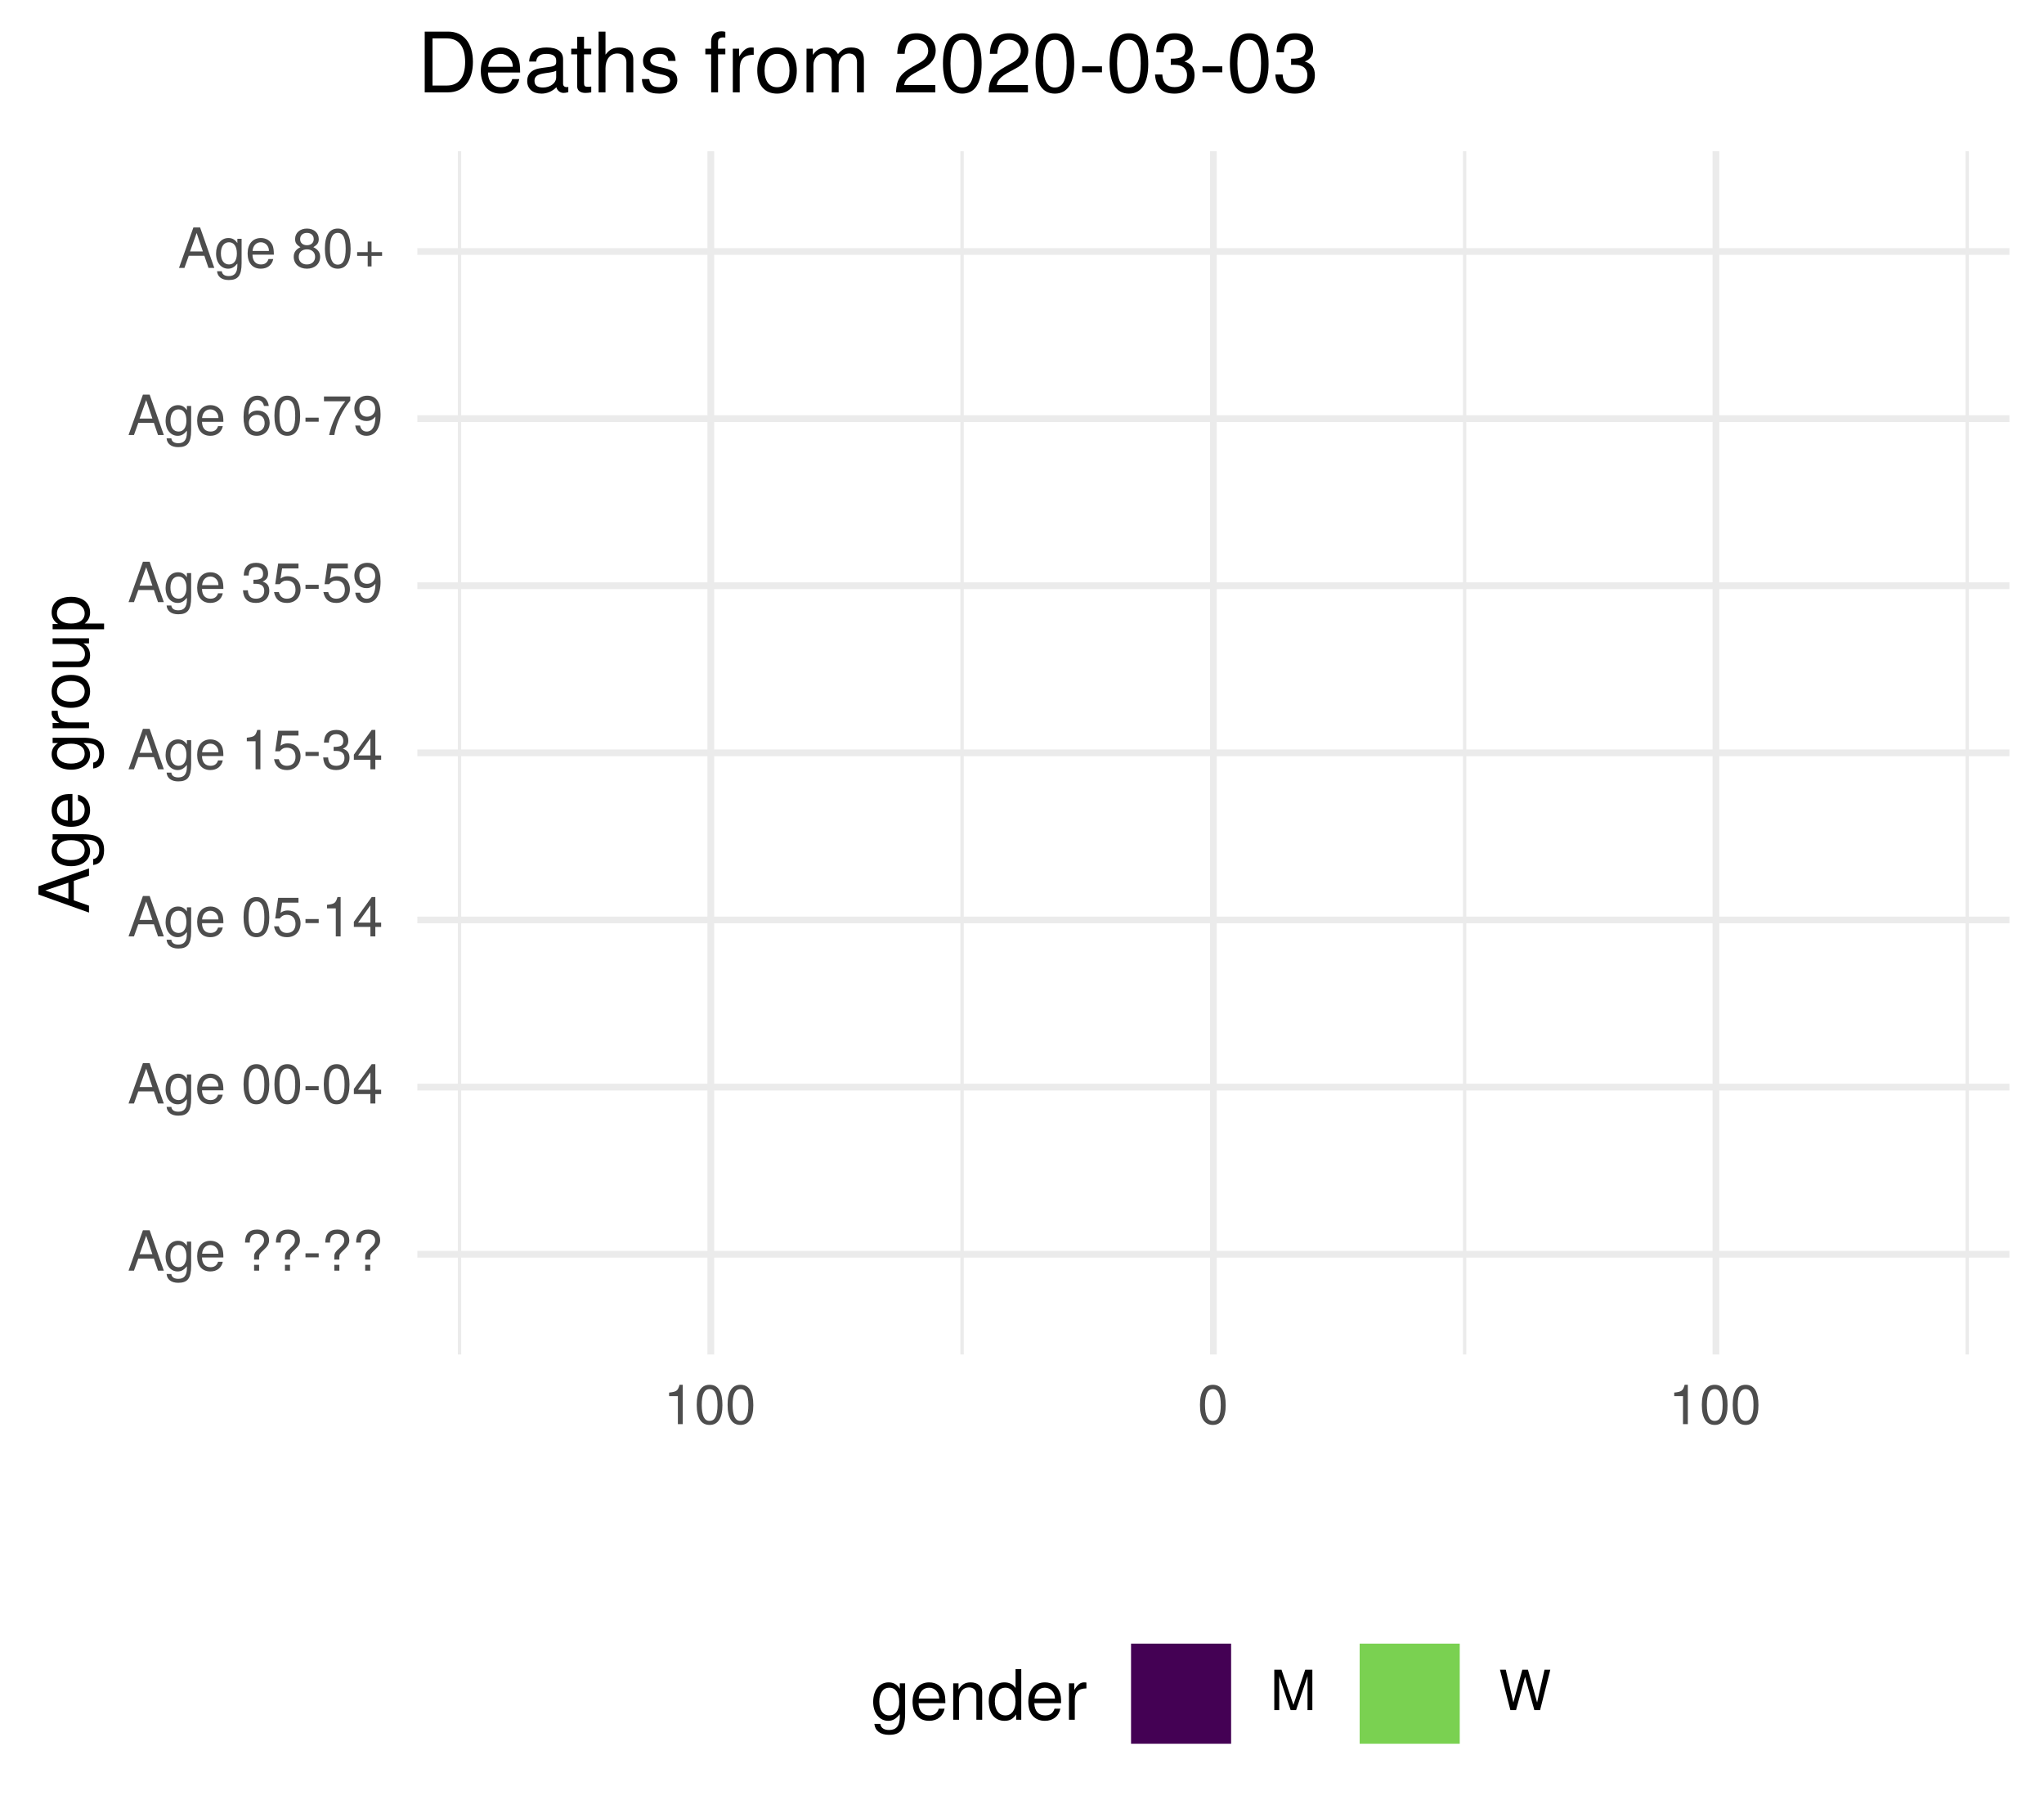
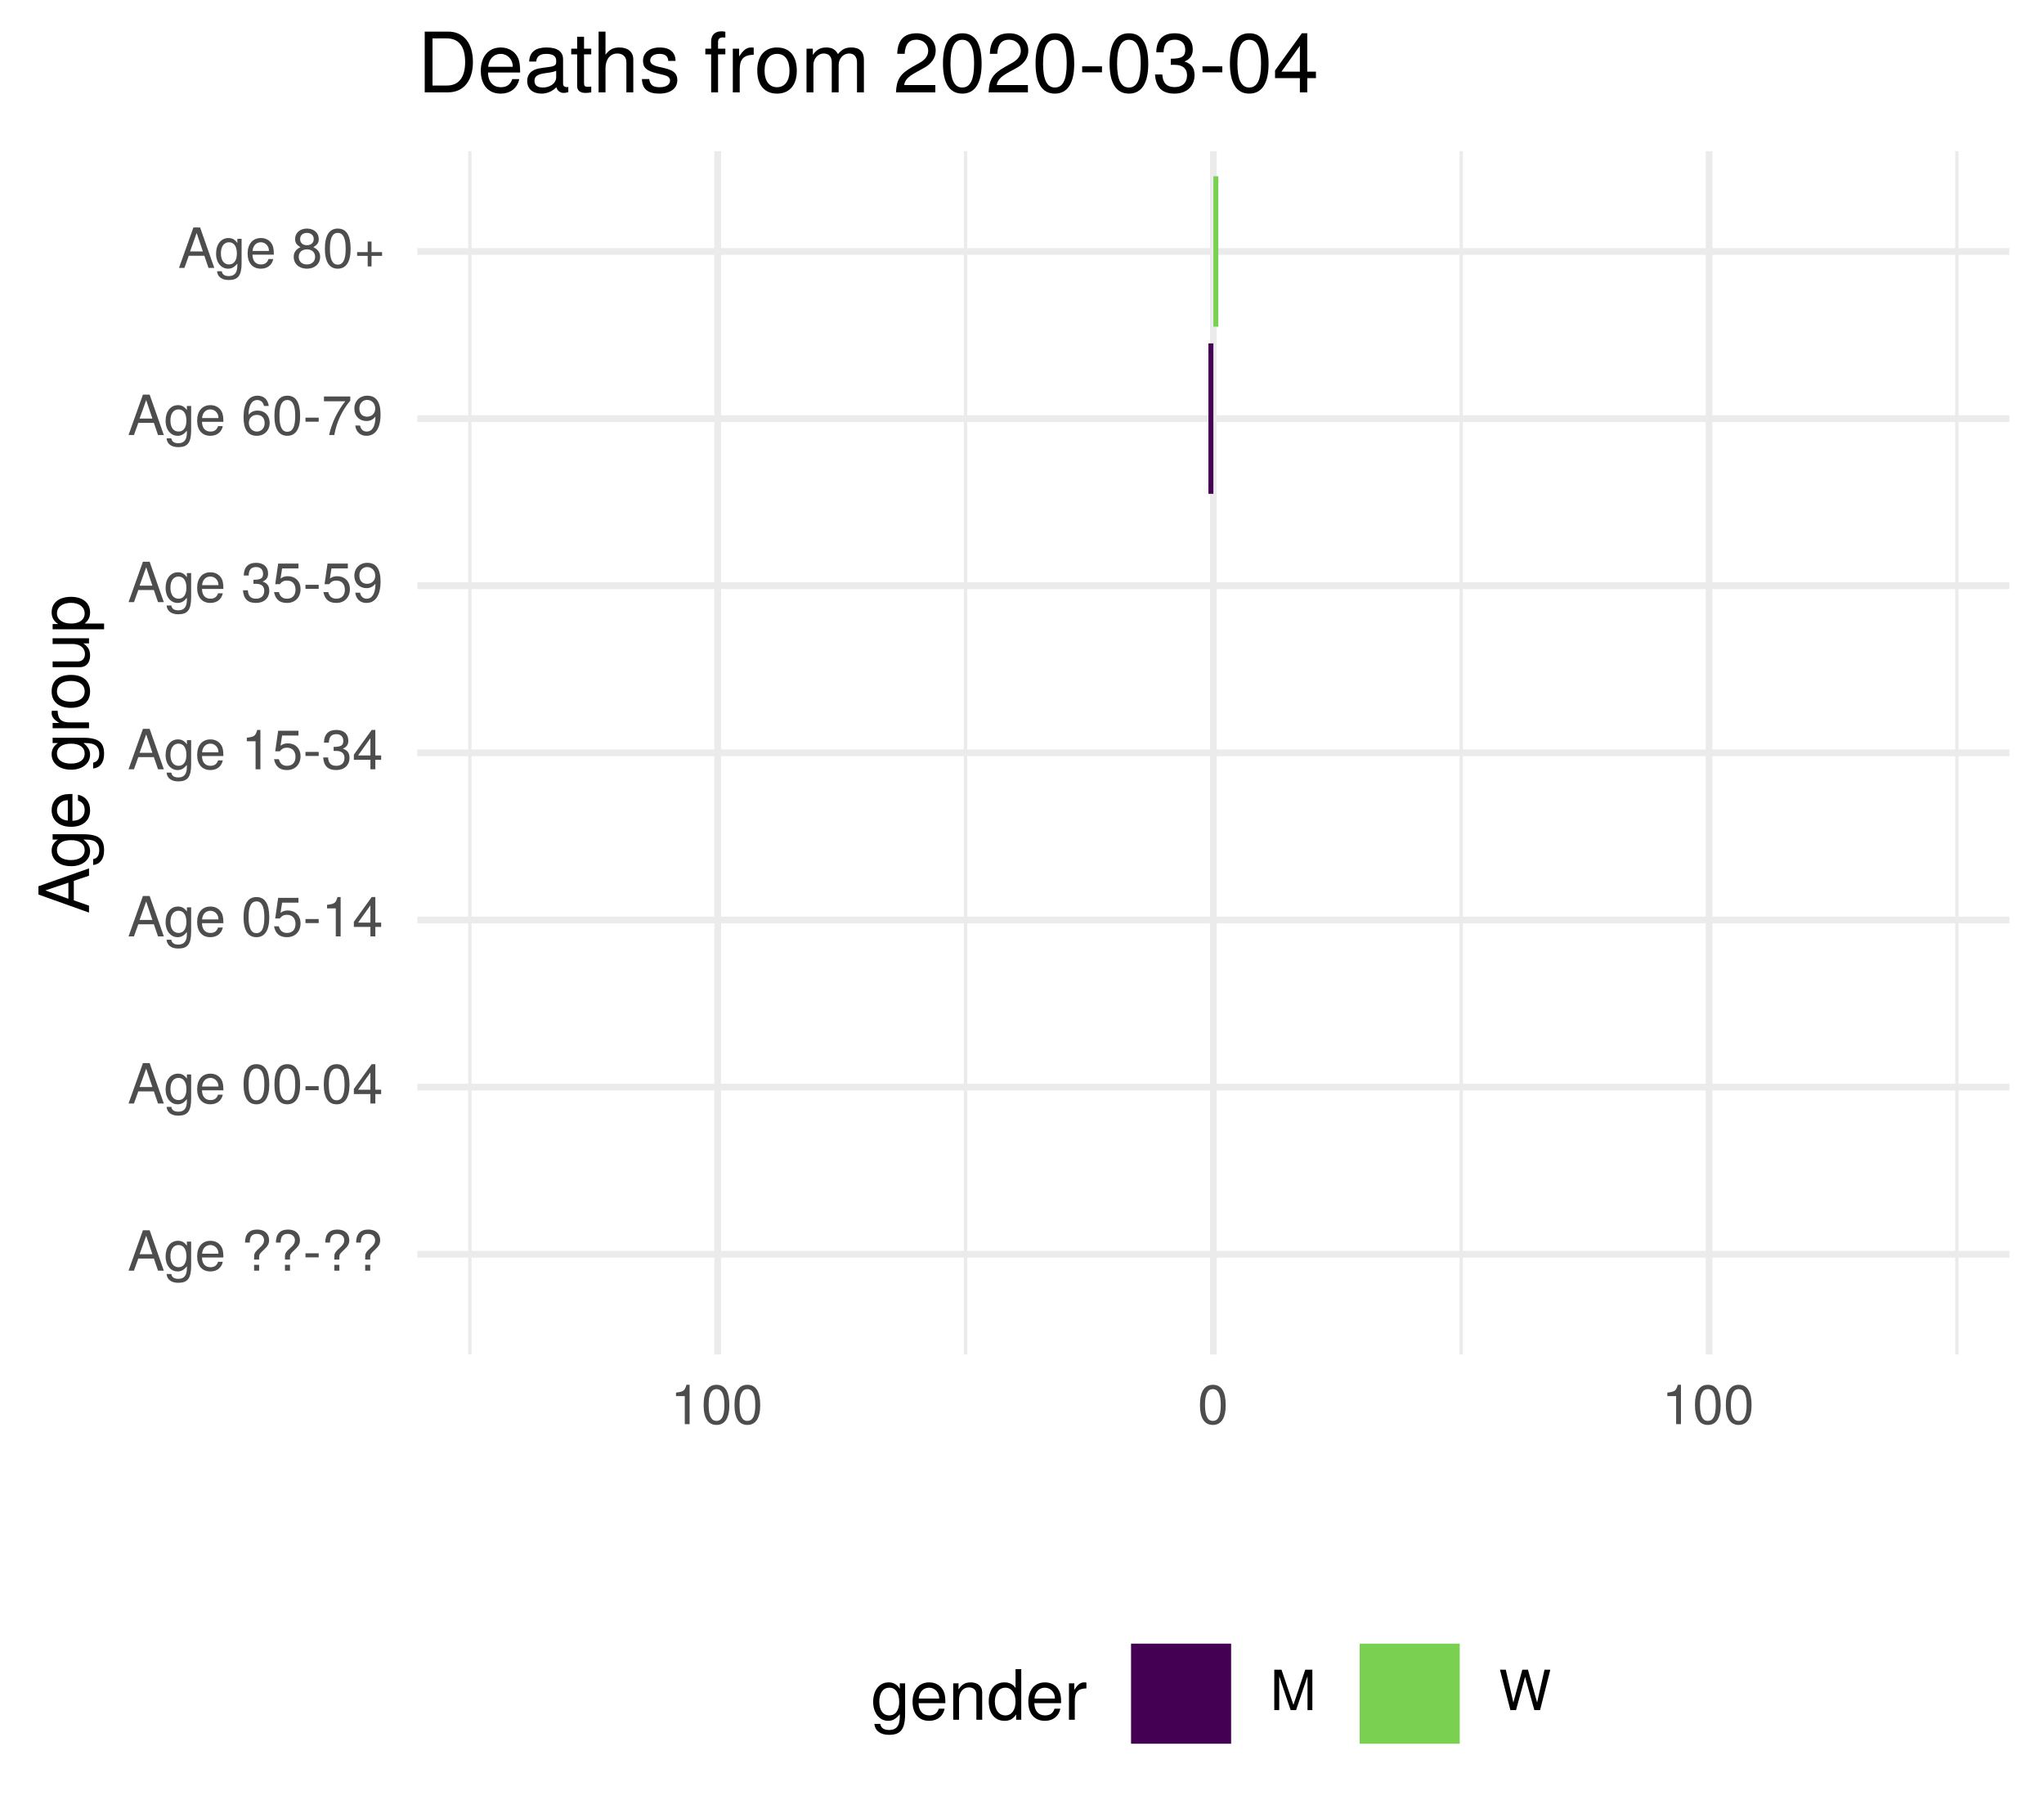
<svg xmlns="http://www.w3.org/2000/svg" xmlns:xlink="http://www.w3.org/1999/xlink" width="324pt" height="288pt" viewBox="0 0 324 288" version="1.1">
  <defs>
    <g>
      <symbol overflow="visible" id="glyph0-0">
        <path style="stroke:none;" d="" />
      </symbol>
      <symbol overflow="visible" id="glyph0-1">
        <path style="stroke:none;" d="M 5.75 0 L 3.5 -6.406 L 2.438 -6.406 L 0.156 0 L 1.016 0 L 1.703 -1.922 L 4.172 -1.922 L 4.828 0 Z M 3.938 -2.609 L 1.906 -2.609 L 2.953 -5.531 Z M 3.938 -2.609 " />
      </symbol>
      <symbol overflow="visible" id="glyph0-2">
        <path style="stroke:none;" d="M 4.297 -0.75 L 4.297 -4.609 L 3.625 -4.609 L 3.625 -3.938 C 3.25 -4.484 2.812 -4.734 2.219 -4.734 C 1.047 -4.734 0.25 -3.75 0.25 -2.266 C 0.25 -0.812 1.078 0.125 2.156 0.125 C 2.734 0.125 3.141 -0.109 3.625 -0.688 L 3.625 -0.391 C 3.625 0.828 3.125 1.297 2.266 1.297 C 1.688 1.297 1.234 1.094 1.156 0.531 L 0.406 0.531 C 0.484 1.406 1.156 1.922 2.25 1.922 C 3.688 1.922 4.297 1.281 4.297 -0.75 Z M 3.547 -2.281 C 3.547 -1.172 3.078 -0.547 2.312 -0.547 C 1.5 -0.547 1.016 -1.188 1.016 -2.312 C 1.016 -3.406 1.516 -4.062 2.297 -4.062 C 3.094 -4.062 3.547 -3.391 3.547 -2.281 Z M 3.547 -2.281 " />
      </symbol>
      <symbol overflow="visible" id="glyph0-3">
        <path style="stroke:none;" d="M 4.516 -2.094 C 4.516 -2.766 4.453 -3.188 4.328 -3.531 C 4.031 -4.281 3.328 -4.734 2.469 -4.734 C 1.172 -4.734 0.359 -3.797 0.359 -2.281 C 0.359 -0.766 1.156 0.125 2.453 0.125 C 3.5 0.125 4.234 -0.469 4.422 -1.406 L 3.672 -1.406 C 3.469 -0.797 3.062 -0.547 2.469 -0.547 C 1.703 -0.547 1.141 -1.031 1.125 -2.094 Z M 3.734 -2.75 C 3.734 -2.75 3.734 -2.703 3.719 -2.688 L 1.141 -2.688 C 1.203 -3.516 1.719 -4.062 2.453 -4.062 C 3.172 -4.062 3.734 -3.469 3.734 -2.75 Z M 3.734 -2.75 " />
      </symbol>
      <symbol overflow="visible" id="glyph0-4">
        <path style="stroke:none;" d="" />
      </symbol>
      <symbol overflow="visible" id="glyph0-5">
        <path style="stroke:none;" d="M 4.422 -4.828 C 4.422 -5.859 3.688 -6.516 2.547 -6.516 C 1.281 -6.516 0.609 -5.812 0.609 -4.453 L 1.359 -4.453 C 1.359 -5.422 1.719 -5.828 2.5 -5.828 C 3.172 -5.828 3.625 -5.422 3.625 -4.828 C 3.625 -4.422 3.438 -4.078 2.969 -3.672 C 2.453 -3.203 2.453 -3.203 2.297 -3 C 2.109 -2.75 2.047 -2.547 2.047 -2.234 L 2.047 -1.75 L 2.844 -1.75 L 2.844 -2.156 C 2.844 -2.547 2.938 -2.703 3.531 -3.25 C 4.203 -3.859 4.422 -4.25 4.422 -4.828 Z M 2.844 0 L 2.844 -0.922 L 2.047 -0.922 L 2.047 0 Z M 2.844 0 " />
      </symbol>
      <symbol overflow="visible" id="glyph0-6">
        <path style="stroke:none;" d="M 2.5 -2.109 L 2.5 -2.75 L 0.406 -2.75 L 0.406 -2.109 Z M 2.5 -2.109 " />
      </symbol>
      <symbol overflow="visible" id="glyph0-7">
        <path style="stroke:none;" d="M 4.453 -3 C 4.453 -5.156 3.781 -6.234 2.422 -6.234 C 1.078 -6.234 0.375 -5.141 0.375 -3.047 C 0.375 -0.953 1.078 0.125 2.422 0.125 C 3.734 0.125 4.453 -0.953 4.453 -3 Z M 3.672 -3.062 C 3.672 -1.297 3.266 -0.516 2.406 -0.516 C 1.578 -0.516 1.172 -1.344 1.172 -3.047 C 1.172 -4.75 1.578 -5.547 2.422 -5.547 C 3.25 -5.547 3.672 -4.734 3.672 -3.062 Z M 3.672 -3.062 " />
      </symbol>
      <symbol overflow="visible" id="glyph0-8">
        <path style="stroke:none;" d="M 4.578 -1.5 L 4.578 -2.188 L 3.656 -2.188 L 3.656 -6.234 L 3.078 -6.234 L 0.25 -2.312 L 0.25 -1.5 L 2.875 -1.5 L 2.875 0 L 3.656 0 L 3.656 -1.5 Z M 2.875 -2.188 L 0.922 -2.188 L 2.875 -4.922 Z M 2.875 -2.188 " />
      </symbol>
      <symbol overflow="visible" id="glyph0-9">
        <path style="stroke:none;" d="M 4.516 -2.062 C 4.516 -3.297 3.688 -4.109 2.5 -4.109 C 2.062 -4.109 1.703 -4 1.344 -3.734 L 1.594 -5.344 L 4.188 -5.344 L 4.188 -6.109 L 0.969 -6.109 L 0.5 -2.844 L 1.219 -2.844 C 1.578 -3.266 1.875 -3.422 2.359 -3.422 C 3.188 -3.422 3.719 -2.891 3.719 -1.969 C 3.719 -1.062 3.203 -0.547 2.359 -0.547 C 1.688 -0.547 1.266 -0.891 1.078 -1.594 L 0.312 -1.594 C 0.562 -0.359 1.266 0.125 2.375 0.125 C 3.641 0.125 4.516 -0.75 4.516 -2.062 Z M 4.516 -2.062 " />
      </symbol>
      <symbol overflow="visible" id="glyph0-10">
        <path style="stroke:none;" d="M 3.047 0 L 3.047 -6.234 L 2.547 -6.234 C 2.266 -5.281 2.094 -5.141 0.891 -5 L 0.891 -4.438 L 2.281 -4.438 L 2.281 0 Z M 3.047 0 " />
      </symbol>
      <symbol overflow="visible" id="glyph0-11">
        <path style="stroke:none;" d="M 4.453 -1.812 C 4.453 -2.562 4.141 -3.016 3.391 -3.266 C 3.969 -3.5 4.266 -3.891 4.266 -4.516 C 4.266 -5.594 3.547 -6.234 2.359 -6.234 C 1.109 -6.234 0.438 -5.547 0.406 -4.219 L 1.188 -4.219 C 1.203 -5.141 1.578 -5.562 2.375 -5.562 C 3.062 -5.562 3.469 -5.156 3.469 -4.5 C 3.469 -3.828 3.188 -3.547 1.938 -3.547 L 1.938 -2.906 L 2.359 -2.906 C 3.219 -2.906 3.656 -2.5 3.656 -1.797 C 3.656 -1.016 3.172 -0.547 2.359 -0.547 C 1.516 -0.547 1.109 -0.969 1.062 -1.875 L 0.281 -1.875 C 0.375 -0.5 1.062 0.125 2.344 0.125 C 3.625 0.125 4.453 -0.641 4.453 -1.812 Z M 4.453 -1.812 " />
      </symbol>
      <symbol overflow="visible" id="glyph0-12">
        <path style="stroke:none;" d="M 4.484 -3.266 C 4.484 -5.219 3.797 -6.234 2.375 -6.234 C 1.188 -6.234 0.328 -5.391 0.328 -4.172 C 0.328 -3.016 1.125 -2.219 2.25 -2.219 C 2.844 -2.219 3.266 -2.438 3.672 -2.922 C 3.672 -1.406 3.172 -0.547 2.281 -0.547 C 1.734 -0.547 1.359 -0.891 1.234 -1.5 L 0.469 -1.5 C 0.609 -0.469 1.281 0.125 2.234 0.125 C 3.688 0.125 4.484 -1.109 4.484 -3.266 Z M 3.641 -4.188 C 3.641 -3.422 3.094 -2.906 2.344 -2.906 C 1.594 -2.906 1.125 -3.391 1.125 -4.234 C 1.125 -5.016 1.656 -5.562 2.359 -5.562 C 3.094 -5.562 3.641 -5 3.641 -4.188 Z M 3.641 -4.188 " />
      </symbol>
      <symbol overflow="visible" id="glyph0-13">
        <path style="stroke:none;" d="M 4.516 -1.938 C 4.516 -3.094 3.719 -3.875 2.609 -3.875 C 1.984 -3.875 1.5 -3.641 1.172 -3.188 C 1.172 -4.703 1.672 -5.547 2.562 -5.547 C 3.109 -5.547 3.484 -5.203 3.609 -4.609 L 4.375 -4.609 C 4.234 -5.625 3.562 -6.234 2.609 -6.234 C 1.156 -6.234 0.375 -5.016 0.375 -2.844 C 0.375 -0.891 1.047 0.125 2.469 0.125 C 3.656 0.125 4.516 -0.719 4.516 -1.938 Z M 3.719 -1.875 C 3.719 -1.094 3.188 -0.547 2.484 -0.547 C 1.766 -0.547 1.219 -1.125 1.219 -1.922 C 1.219 -2.688 1.734 -3.188 2.5 -3.188 C 3.25 -3.188 3.719 -2.703 3.719 -1.875 Z M 3.719 -1.875 " />
      </symbol>
      <symbol overflow="visible" id="glyph0-14">
        <path style="stroke:none;" d="M 4.578 -5.453 L 4.578 -6.109 L 0.406 -6.109 L 0.406 -5.344 L 3.781 -5.344 C 2.531 -3.781 1.656 -1.953 1.219 0 L 2.047 0 C 2.391 -2.016 3.266 -3.891 4.578 -5.453 Z M 4.578 -5.453 " />
      </symbol>
      <symbol overflow="visible" id="glyph0-15">
        <path style="stroke:none;" d="M 4.516 -1.766 C 4.516 -2.453 4.156 -2.938 3.438 -3.281 C 4.078 -3.672 4.297 -3.984 4.297 -4.578 C 4.297 -5.547 3.531 -6.234 2.422 -6.234 C 1.312 -6.234 0.547 -5.547 0.547 -4.578 C 0.547 -4 0.75 -3.672 1.391 -3.281 C 0.672 -2.938 0.328 -2.453 0.328 -1.766 C 0.328 -0.625 1.188 0.125 2.422 0.125 C 3.656 0.125 4.516 -0.625 4.516 -1.766 Z M 3.5 -4.562 C 3.5 -3.969 3.062 -3.594 2.422 -3.594 C 1.766 -3.594 1.344 -3.969 1.344 -4.562 C 1.344 -5.156 1.766 -5.547 2.422 -5.547 C 3.078 -5.547 3.5 -5.156 3.5 -4.562 Z M 3.719 -1.75 C 3.719 -1.016 3.188 -0.547 2.406 -0.547 C 1.641 -0.547 1.125 -1.016 1.125 -1.75 C 1.125 -2.484 1.641 -2.938 2.422 -2.938 C 3.188 -2.938 3.719 -2.484 3.719 -1.75 Z M 3.719 -1.75 " />
      </symbol>
      <symbol overflow="visible" id="glyph0-16">
        <path style="stroke:none;" d="M 4.547 -1.906 L 4.547 -2.5 L 2.875 -2.5 L 2.875 -4.172 L 2.266 -4.172 L 2.266 -2.5 L 0.594 -2.5 L 0.594 -1.906 L 2.266 -1.906 L 2.266 -0.234 L 2.875 -0.234 L 2.875 -1.906 Z M 4.547 -1.906 " />
      </symbol>
      <symbol overflow="visible" id="glyph0-17">
        <path style="stroke:none;" d="M 6.688 0 L 6.688 -6.406 L 5.562 -6.406 L 3.688 -0.828 L 1.797 -6.406 L 0.656 -6.406 L 0.656 0 L 1.438 0 L 1.438 -5.375 L 3.25 0 L 4.109 0 L 5.922 -5.375 L 5.922 0 Z M 6.688 0 " />
      </symbol>
      <symbol overflow="visible" id="glyph0-18">
        <path style="stroke:none;" d="M 8.172 -6.406 L 7.25 -6.406 L 6.078 -1.203 L 4.625 -6.406 L 3.734 -6.406 L 2.312 -1.203 L 1.109 -6.406 L 0.188 -6.406 L 1.844 0 L 2.734 0 L 4.172 -5.266 L 5.641 0 L 6.547 0 Z M 8.172 -6.406 " />
      </symbol>
      <symbol overflow="visible" id="glyph1-0">
        <path style="stroke:none;" d="" />
      </symbol>
      <symbol overflow="visible" id="glyph1-1">
        <path style="stroke:none;" d="M 0 -7.188 L -8.016 -4.359 L -8.016 -3.047 L 0 -0.188 L 0 -1.281 L -2.406 -2.125 L -2.406 -5.219 L 0 -6.031 Z M -3.266 -4.922 L -3.266 -2.375 L -6.922 -3.703 Z M -3.266 -4.922 " />
      </symbol>
      <symbol overflow="visible" id="glyph1-2">
        <path style="stroke:none;" d="M -0.953 -5.375 L -5.766 -5.375 L -5.766 -4.531 L -4.922 -4.531 C -5.609 -4.062 -5.922 -3.516 -5.922 -2.766 C -5.922 -1.312 -4.703 -0.312 -2.828 -0.312 C -1.016 -0.312 0.172 -1.344 0.172 -2.688 C 0.172 -3.422 -0.141 -3.922 -0.875 -4.531 L -0.484 -4.531 C 1.047 -4.531 1.625 -3.906 1.625 -2.844 C 1.625 -2.109 1.359 -1.547 0.656 -1.438 L 0.656 -0.5 C 1.75 -0.609 2.391 -1.453 2.391 -2.812 C 2.391 -4.609 1.594 -5.375 -0.953 -5.375 Z M -2.844 -4.438 C -1.469 -4.438 -0.688 -3.844 -0.688 -2.875 C -0.688 -1.875 -1.484 -1.281 -2.875 -1.281 C -4.266 -1.281 -5.078 -1.891 -5.078 -2.875 C -5.078 -3.859 -4.25 -4.438 -2.844 -4.438 Z M -2.844 -4.438 " />
      </symbol>
      <symbol overflow="visible" id="glyph1-3">
        <path style="stroke:none;" d="M -2.625 -5.641 C -3.453 -5.641 -3.984 -5.578 -4.406 -5.406 C -5.359 -5.031 -5.922 -4.156 -5.922 -3.078 C -5.922 -1.469 -4.734 -0.438 -2.844 -0.438 C -0.953 -0.438 0.172 -1.438 0.172 -3.062 C 0.172 -4.375 -0.578 -5.297 -1.75 -5.516 L -1.75 -4.594 C -0.984 -4.344 -0.688 -3.828 -0.688 -3.094 C -0.688 -2.141 -1.297 -1.422 -2.625 -1.391 Z M -3.438 -4.656 C -3.438 -4.656 -3.391 -4.656 -3.359 -4.656 L -3.359 -1.422 C -4.391 -1.5 -5.078 -2.141 -5.078 -3.062 C -5.078 -3.969 -4.328 -4.656 -3.438 -4.656 Z M -3.438 -4.656 " />
      </symbol>
      <symbol overflow="visible" id="glyph1-4">
        <path style="stroke:none;" d="" />
      </symbol>
      <symbol overflow="visible" id="glyph1-5">
        <path style="stroke:none;" d="M -4.969 -3.531 L -5.891 -3.531 C -5.922 -3.375 -5.922 -3.297 -5.922 -3.172 C -5.922 -2.578 -5.578 -2.141 -4.719 -1.609 L -5.766 -1.609 L -5.766 -0.766 L 0 -0.766 L 0 -1.688 L -2.984 -1.688 C -4.297 -1.688 -4.938 -2.109 -4.969 -3.531 Z M -4.969 -3.531 " />
      </symbol>
      <symbol overflow="visible" id="glyph1-6">
        <path style="stroke:none;" d="M -2.844 -5.609 C -4.828 -5.609 -5.922 -4.656 -5.922 -2.984 C -5.922 -1.375 -4.812 -0.391 -2.875 -0.391 C -0.953 -0.391 0.172 -1.359 0.172 -3 C 0.172 -4.625 -0.953 -5.609 -2.844 -5.609 Z M -2.844 -4.656 C -1.5 -4.656 -0.688 -4.016 -0.688 -3 C -0.688 -1.984 -1.484 -1.359 -2.875 -1.359 C -4.266 -1.359 -5.078 -1.984 -5.078 -3 C -5.078 -4.031 -4.281 -4.656 -2.844 -4.656 Z M -2.844 -4.656 " />
      </symbol>
      <symbol overflow="visible" id="glyph1-7">
        <path style="stroke:none;" d="M 0 -5.297 L -5.766 -5.297 L -5.766 -4.391 L -2.578 -4.391 C -1.406 -4.391 -0.641 -3.766 -0.641 -2.812 C -0.641 -2.094 -1.078 -1.625 -1.766 -1.625 L -5.766 -1.625 L -5.766 -0.719 L -1.406 -0.719 C -0.453 -0.719 0.172 -1.438 0.172 -2.547 C 0.172 -3.406 -0.125 -3.938 -0.891 -4.484 L 0 -4.484 Z M 0 -5.297 " />
      </symbol>
      <symbol overflow="visible" id="glyph1-8">
        <path style="stroke:none;" d="M -2.828 -5.75 C -4.766 -5.75 -5.922 -4.812 -5.922 -3.281 C -5.922 -2.5 -5.578 -1.875 -4.891 -1.438 L -5.766 -1.438 L -5.766 -0.609 L 2.391 -0.609 L 2.391 -1.516 L -0.688 -1.516 C -0.094 -2 0.172 -2.547 0.172 -3.281 C 0.172 -4.781 -0.984 -5.75 -2.828 -5.75 Z M -2.844 -4.797 C -1.547 -4.797 -0.688 -4.125 -0.688 -3.125 C -0.688 -2.156 -1.484 -1.516 -2.844 -1.516 C -4.188 -1.516 -5.078 -2.156 -5.078 -3.125 C -5.078 -4.141 -4.219 -4.797 -2.844 -4.797 Z M -2.844 -4.797 " />
      </symbol>
      <symbol overflow="visible" id="glyph2-0">
        <path style="stroke:none;" d="" />
      </symbol>
      <symbol overflow="visible" id="glyph2-1">
        <path style="stroke:none;" d="M 5.375 -0.953 L 5.375 -5.766 L 4.531 -5.766 L 4.531 -4.922 C 4.062 -5.609 3.516 -5.922 2.766 -5.922 C 1.312 -5.922 0.312 -4.703 0.312 -2.828 C 0.312 -1.016 1.344 0.172 2.688 0.172 C 3.422 0.172 3.922 -0.141 4.531 -0.875 L 4.531 -0.484 C 4.531 1.047 3.906 1.625 2.844 1.625 C 2.109 1.625 1.547 1.359 1.438 0.656 L 0.5 0.656 C 0.609 1.75 1.453 2.391 2.812 2.391 C 4.609 2.391 5.375 1.594 5.375 -0.953 Z M 4.438 -2.844 C 4.438 -1.469 3.844 -0.688 2.875 -0.688 C 1.875 -0.688 1.281 -1.484 1.281 -2.875 C 1.281 -4.266 1.891 -5.078 2.875 -5.078 C 3.859 -5.078 4.438 -4.25 4.438 -2.844 Z M 4.438 -2.844 " />
      </symbol>
      <symbol overflow="visible" id="glyph2-2">
        <path style="stroke:none;" d="M 5.641 -2.625 C 5.641 -3.453 5.578 -3.984 5.406 -4.406 C 5.031 -5.359 4.156 -5.922 3.078 -5.922 C 1.469 -5.922 0.438 -4.734 0.438 -2.844 C 0.438 -0.953 1.438 0.172 3.062 0.172 C 4.375 0.172 5.297 -0.578 5.516 -1.75 L 4.594 -1.75 C 4.344 -0.984 3.828 -0.688 3.094 -0.688 C 2.141 -0.688 1.422 -1.297 1.391 -2.625 Z M 4.656 -3.438 C 4.656 -3.438 4.656 -3.391 4.656 -3.359 L 1.422 -3.359 C 1.5 -4.391 2.141 -5.078 3.062 -5.078 C 3.969 -5.078 4.656 -4.328 4.656 -3.438 Z M 4.656 -3.438 " />
      </symbol>
      <symbol overflow="visible" id="glyph2-3">
        <path style="stroke:none;" d="M 5.359 0 L 5.359 -4.359 C 5.359 -5.312 4.641 -5.922 3.531 -5.922 C 2.672 -5.922 2.125 -5.594 1.609 -4.797 L 1.609 -5.766 L 0.766 -5.766 L 0.766 0 L 1.688 0 L 1.688 -3.172 C 1.688 -4.359 2.328 -5.125 3.25 -5.125 C 3.984 -5.125 4.438 -4.688 4.438 -4 L 4.438 0 Z M 5.359 0 " />
      </symbol>
      <symbol overflow="visible" id="glyph2-4">
        <path style="stroke:none;" d="M 5.438 0 L 5.438 -8.016 L 4.531 -8.016 L 4.531 -5.031 C 4.141 -5.625 3.531 -5.922 2.766 -5.922 C 1.266 -5.922 0.281 -4.781 0.281 -2.938 C 0.281 -0.984 1.25 0.172 2.797 0.172 C 3.594 0.172 4.141 -0.125 4.625 -0.844 L 4.625 0 Z M 4.531 -2.859 C 4.531 -1.531 3.891 -0.688 2.922 -0.688 C 1.906 -0.688 1.25 -1.547 1.25 -2.875 C 1.25 -4.219 1.906 -5.078 2.922 -5.078 C 3.906 -5.078 4.531 -4.188 4.531 -2.859 Z M 4.531 -2.859 " />
      </symbol>
      <symbol overflow="visible" id="glyph2-5">
        <path style="stroke:none;" d="M 3.531 -4.969 L 3.531 -5.891 C 3.375 -5.922 3.297 -5.922 3.172 -5.922 C 2.578 -5.922 2.141 -5.578 1.609 -4.719 L 1.609 -5.766 L 0.766 -5.766 L 0.766 0 L 1.688 0 L 1.688 -2.984 C 1.688 -4.297 2.109 -4.938 3.531 -4.969 Z M 3.531 -4.969 " />
      </symbol>
      <symbol overflow="visible" id="glyph3-0">
        <path style="stroke:none;" d="" />
      </symbol>
      <symbol overflow="visible" id="glyph3-1">
        <path style="stroke:none;" d="M 8.812 -4.812 C 8.812 -7.797 7.328 -9.625 4.891 -9.625 L 1.172 -9.625 L 1.172 0 L 4.891 0 C 7.312 0 8.812 -1.828 8.812 -4.812 Z M 7.578 -4.812 C 7.578 -2.375 6.578 -1.078 4.672 -1.078 L 2.406 -1.078 L 2.406 -8.547 L 4.672 -8.547 C 6.578 -8.547 7.578 -7.266 7.578 -4.812 Z M 7.578 -4.812 " />
      </symbol>
      <symbol overflow="visible" id="glyph3-2">
        <path style="stroke:none;" d="M 6.766 -3.141 C 6.766 -4.141 6.688 -4.781 6.5 -5.297 C 6.047 -6.438 4.984 -7.109 3.703 -7.109 C 1.766 -7.109 0.531 -5.688 0.531 -3.422 C 0.531 -1.156 1.734 0.203 3.672 0.203 C 5.25 0.203 6.344 -0.703 6.625 -2.094 L 5.516 -2.094 C 5.219 -1.188 4.594 -0.812 3.703 -0.812 C 2.562 -0.812 1.703 -1.562 1.672 -3.141 Z M 5.594 -4.125 C 5.594 -4.125 5.594 -4.062 5.578 -4.047 L 1.703 -4.047 C 1.797 -5.266 2.578 -6.094 3.688 -6.094 C 4.766 -6.094 5.594 -5.203 5.594 -4.125 Z M 5.594 -4.125 " />
      </symbol>
      <symbol overflow="visible" id="glyph3-3">
        <path style="stroke:none;" d="M 7.062 -0.031 L 7.062 -0.859 C 6.938 -0.828 6.891 -0.828 6.828 -0.828 C 6.438 -0.828 6.234 -1.031 6.234 -1.375 L 6.234 -5.234 C 6.234 -6.453 5.328 -7.109 3.625 -7.109 C 1.953 -7.109 0.922 -6.469 0.859 -4.875 L 1.969 -4.875 C 2.062 -5.719 2.562 -6.094 3.594 -6.094 C 4.578 -6.094 5.141 -5.734 5.141 -5.062 L 5.141 -4.781 C 5.141 -4.312 4.859 -4.125 3.984 -4.016 C 2.422 -3.812 2.188 -3.766 1.766 -3.594 C 0.969 -3.266 0.547 -2.641 0.547 -1.797 C 0.547 -0.547 1.422 0.203 2.828 0.203 C 3.703 0.203 4.562 -0.172 5.172 -0.812 C 5.297 -0.297 5.766 0.094 6.312 0.094 C 6.531 0.094 6.703 0.062 7.062 -0.031 Z M 5.141 -2.391 C 5.141 -1.406 4.125 -0.766 3.062 -0.766 C 2.203 -0.766 1.703 -1.062 1.703 -1.828 C 1.703 -2.547 2.188 -2.859 3.359 -3.031 C 4.531 -3.188 4.766 -3.25 5.141 -3.422 Z M 5.141 -2.391 " />
      </symbol>
      <symbol overflow="visible" id="glyph3-4">
        <path style="stroke:none;" d="M 3.359 0 L 3.359 -0.922 C 3.203 -0.891 3.031 -0.875 2.828 -0.875 C 2.344 -0.875 2.219 -1 2.219 -1.484 L 2.219 -6.016 L 3.359 -6.016 L 3.359 -6.922 L 2.219 -6.922 L 2.219 -8.812 L 1.125 -8.812 L 1.125 -6.922 L 0.188 -6.922 L 0.188 -6.016 L 1.125 -6.016 L 1.125 -1 C 1.125 -0.297 1.594 0.094 2.453 0.094 C 2.719 0.094 2.984 0.062 3.359 0 Z M 3.359 0 " />
      </symbol>
      <symbol overflow="visible" id="glyph3-5">
        <path style="stroke:none;" d="M 6.422 0 L 6.422 -5.234 C 6.422 -6.391 5.578 -7.109 4.234 -7.109 C 3.266 -7.109 2.672 -6.812 2.016 -5.969 L 2.016 -9.625 L 0.922 -9.625 L 0.922 0 L 2.016 0 L 2.016 -3.812 C 2.016 -5.234 2.766 -6.156 3.891 -6.156 C 4.672 -6.156 5.328 -5.703 5.328 -4.797 L 5.328 0 Z M 6.422 0 " />
      </symbol>
      <symbol overflow="visible" id="glyph3-6">
        <path style="stroke:none;" d="M 6.062 -1.938 C 6.062 -2.969 5.484 -3.484 4.109 -3.812 L 3.047 -4.062 C 2.156 -4.281 1.766 -4.562 1.766 -5.062 C 1.766 -5.688 2.344 -6.094 3.234 -6.094 C 4.125 -6.094 4.594 -5.719 4.625 -4.984 L 5.781 -4.984 C 5.766 -6.344 4.875 -7.109 3.281 -7.109 C 1.656 -7.109 0.625 -6.281 0.625 -5 C 0.625 -3.922 1.172 -3.406 2.812 -3.016 L 3.844 -2.766 C 4.609 -2.578 4.906 -2.344 4.906 -1.844 C 4.906 -1.203 4.266 -0.812 3.297 -0.812 C 2.312 -0.812 1.75 -1.062 1.609 -2.109 L 0.453 -2.109 C 0.5 -0.516 1.406 0.203 3.203 0.203 C 4.953 0.203 6.062 -0.609 6.062 -1.938 Z M 6.062 -1.938 " />
      </symbol>
      <symbol overflow="visible" id="glyph3-7">
        <path style="stroke:none;" d="" />
      </symbol>
      <symbol overflow="visible" id="glyph3-8">
        <path style="stroke:none;" d="M 3.406 -6.016 L 3.406 -6.922 L 2.25 -6.922 L 2.25 -8 C 2.25 -8.469 2.516 -8.703 3.031 -8.703 C 3.109 -8.703 3.156 -8.703 3.406 -8.688 L 3.406 -9.594 C 3.156 -9.656 3.016 -9.672 2.781 -9.672 C 1.766 -9.672 1.156 -9.078 1.156 -8.094 L 1.156 -6.922 L 0.234 -6.922 L 0.234 -6.016 L 1.156 -6.016 L 1.156 0 L 2.25 0 L 2.25 -6.016 Z M 3.406 -6.016 " />
      </symbol>
      <symbol overflow="visible" id="glyph3-9">
        <path style="stroke:none;" d="M 4.234 -5.953 L 4.234 -7.078 C 4.047 -7.109 3.969 -7.109 3.812 -7.109 C 3.109 -7.109 2.562 -6.688 1.922 -5.672 L 1.922 -6.922 L 0.922 -6.922 L 0.922 0 L 2.016 0 L 2.016 -3.594 C 2.016 -5.156 2.531 -5.922 4.234 -5.953 Z M 4.234 -5.953 " />
      </symbol>
      <symbol overflow="visible" id="glyph3-10">
        <path style="stroke:none;" d="M 6.734 -3.406 C 6.734 -5.797 5.578 -7.109 3.594 -7.109 C 1.656 -7.109 0.469 -5.781 0.469 -3.453 C 0.469 -1.141 1.641 0.203 3.609 0.203 C 5.547 0.203 6.734 -1.141 6.734 -3.406 Z M 5.578 -3.422 C 5.578 -1.797 4.812 -0.812 3.609 -0.812 C 2.375 -0.812 1.625 -1.781 1.625 -3.453 C 1.625 -5.125 2.375 -6.094 3.609 -6.094 C 4.844 -6.094 5.578 -5.141 5.578 -3.422 Z M 5.578 -3.422 " />
      </symbol>
      <symbol overflow="visible" id="glyph3-11">
        <path style="stroke:none;" d="M 10.031 0 L 10.031 -5.188 C 10.031 -6.438 9.344 -7.109 8.047 -7.109 C 7.125 -7.109 6.578 -6.844 5.922 -6.062 C 5.516 -6.797 4.969 -7.109 4.062 -7.109 C 3.141 -7.109 2.531 -6.766 1.938 -5.938 L 1.938 -6.922 L 0.938 -6.922 L 0.938 0 L 2.031 0 L 2.031 -4.344 C 2.031 -5.344 2.766 -6.156 3.656 -6.156 C 4.469 -6.156 4.938 -5.656 4.938 -4.766 L 4.938 0 L 6.031 0 L 6.031 -4.344 C 6.031 -5.344 6.766 -6.156 7.672 -6.156 C 8.469 -6.156 8.938 -5.641 8.938 -4.766 L 8.938 0 Z M 10.031 0 " />
      </symbol>
      <symbol overflow="visible" id="glyph3-12">
        <path style="stroke:none;" d="M 6.75 -6.609 C 6.75 -8.203 5.516 -9.359 3.75 -9.359 C 1.828 -9.359 0.719 -8.391 0.656 -6.109 L 1.828 -6.109 C 1.922 -7.688 2.562 -8.344 3.703 -8.344 C 4.766 -8.344 5.562 -7.594 5.562 -6.594 C 5.562 -5.844 5.125 -5.219 4.297 -4.734 L 3.078 -4.047 C 1.125 -2.938 0.547 -2.062 0.453 0 L 6.688 0 L 6.688 -1.156 L 1.75 -1.156 C 1.875 -1.922 2.297 -2.406 3.453 -3.078 L 4.766 -3.797 C 6.078 -4.484 6.75 -5.469 6.75 -6.609 Z M 6.75 -6.609 " />
      </symbol>
      <symbol overflow="visible" id="glyph3-13">
        <path style="stroke:none;" d="M 6.688 -4.5 C 6.688 -7.75 5.672 -9.359 3.625 -9.359 C 1.609 -9.359 0.562 -7.719 0.562 -4.578 C 0.562 -1.422 1.625 0.203 3.625 0.203 C 5.609 0.203 6.688 -1.422 6.688 -4.5 Z M 5.5 -4.609 C 5.5 -1.953 4.891 -0.766 3.609 -0.766 C 2.375 -0.766 1.75 -2 1.75 -4.562 C 1.75 -7.125 2.375 -8.328 3.625 -8.328 C 4.891 -8.328 5.5 -7.109 5.5 -4.609 Z M 5.5 -4.609 " />
      </symbol>
      <symbol overflow="visible" id="glyph3-14">
        <path style="stroke:none;" d="M 3.75 -3.172 L 3.75 -4.125 L 0.609 -4.125 L 0.609 -3.172 Z M 3.75 -3.172 " />
      </symbol>
      <symbol overflow="visible" id="glyph3-15">
        <path style="stroke:none;" d="M 6.688 -2.719 C 6.688 -3.859 6.219 -4.516 5.094 -4.891 C 5.969 -5.234 6.406 -5.844 6.406 -6.781 C 6.406 -8.391 5.328 -9.359 3.547 -9.359 C 1.656 -9.359 0.656 -8.328 0.625 -6.344 L 1.781 -6.344 C 1.812 -7.719 2.375 -8.344 3.562 -8.344 C 4.594 -8.344 5.219 -7.734 5.219 -6.75 C 5.219 -5.75 4.781 -5.328 2.922 -5.328 L 2.922 -4.359 L 3.547 -4.359 C 4.828 -4.359 5.5 -3.75 5.5 -2.703 C 5.5 -1.531 4.766 -0.828 3.547 -0.828 C 2.281 -0.828 1.656 -1.469 1.578 -2.828 L 0.422 -2.828 C 0.562 -0.734 1.594 0.203 3.516 0.203 C 5.438 0.203 6.688 -0.953 6.688 -2.719 Z M 6.688 -2.719 " />
      </symbol>
+       <symbol overflow="visible" id="glyph3-16">
+         <path style="stroke:none;" d="M 6.859 -2.25 L 6.859 -3.281 L 5.484 -3.281 L 5.484 -9.359 L 4.625 -9.359 L 0.375 -3.469 L 0.375 -2.25 L 4.312 -2.25 L 4.312 0 L 5.484 0 L 5.484 -2.25 Z M 4.312 -3.281 L 1.391 -3.281 L 4.312 -7.375 Z M 4.312 -3.281 " />
+       </symbol>
    </g>
    <clipPath id="clip1">
-       <path d="M 72 23.957 L 74 23.957 L 74 214.648 L 72 214.648 Z M 72 23.957 " />
+       <path d="M 74 23.957 L 75 23.957 L 75 214.648 L 74 214.648 Z M 74 23.957 " />
    </clipPath>
    <clipPath id="clip2">
-       <path d="M 152 23.957 L 153 23.957 L 153 214.648 L 152 214.648 Z M 152 23.957 " />
+       <path d="M 152 23.957 L 154 23.957 L 154 214.648 L 152 214.648 Z M 152 23.957 " />
    </clipPath>
    <clipPath id="clip3">
-       <path d="M 231 23.957 L 233 23.957 L 233 214.648 L 231 214.648 Z M 231 23.957 " />
+       <path d="M 231 23.957 L 232 23.957 L 232 214.648 L 231 214.648 Z M 231 23.957 " />
    </clipPath>
    <clipPath id="clip4">
-       <path d="M 311 23.957 L 313 23.957 L 313 214.648 L 311 214.648 Z M 311 23.957 " />
+       <path d="M 309 23.957 L 311 23.957 L 311 214.648 L 309 214.648 Z M 309 23.957 " />
    </clipPath>
    <clipPath id="clip5">
      <path d="M 66.152 198 L 318.523 198 L 318.523 200 L 66.152 200 Z M 66.152 198 " />
    </clipPath>
    <clipPath id="clip6">
      <path d="M 66.152 171 L 318.523 171 L 318.523 173 L 66.152 173 Z M 66.152 171 " />
    </clipPath>
    <clipPath id="clip7">
      <path d="M 66.152 145 L 318.523 145 L 318.523 147 L 66.152 147 Z M 66.152 145 " />
    </clipPath>
    <clipPath id="clip8">
      <path d="M 66.152 118 L 318.523 118 L 318.523 120 L 66.152 120 Z M 66.152 118 " />
    </clipPath>
    <clipPath id="clip9">
      <path d="M 66.152 92 L 318.523 92 L 318.523 94 L 66.152 94 Z M 66.152 92 " />
    </clipPath>
    <clipPath id="clip10">
      <path d="M 66.152 65 L 318.523 65 L 318.523 67 L 66.152 67 Z M 66.152 65 " />
    </clipPath>
    <clipPath id="clip11">
      <path d="M 66.152 39 L 318.523 39 L 318.523 41 L 66.152 41 Z M 66.152 39 " />
    </clipPath>
    <clipPath id="clip12">
-       <path d="M 112 23.957 L 114 23.957 L 114 214.648 L 112 214.648 Z M 112 23.957 " />
+       <path d="M 113 23.957 L 115 23.957 L 115 214.648 L 113 214.648 Z M 113 23.957 " />
    </clipPath>
    <clipPath id="clip13">
      <path d="M 191 23.957 L 193 23.957 L 193 214.648 L 191 214.648 Z M 191 23.957 " />
    </clipPath>
    <clipPath id="clip14">
-       <path d="M 271 23.957 L 273 23.957 L 273 214.648 L 271 214.648 Z M 271 23.957 " />
+       <path d="M 270 23.957 L 272 23.957 L 272 214.648 L 270 214.648 Z M 270 23.957 " />
    </clipPath>
  </defs>
  <g id="surface1816">
    <rect x="0" y="0" width="324" height="288" style="fill:rgb(100%,100%,100%);fill-opacity:1;stroke:none;" />
    <g clip-path="url(#clip1)" clip-rule="nonzero">
-       <path style="fill:none;stroke-width:0.533;stroke-linecap:butt;stroke-linejoin:round;stroke:rgb(92.157%,92.157%,92.157%);stroke-opacity:1;stroke-miterlimit:10;" d="M 72.844 214.652 L 72.844 23.957 " />
+       <path style="fill:none;stroke-width:0.533;stroke-linecap:butt;stroke-linejoin:round;stroke:rgb(92.157%,92.157%,92.157%);stroke-opacity:1;stroke-miterlimit:10;" d="M 74.48 214.652 L 74.48 23.957 " />
    </g>
    <g clip-path="url(#clip2)" clip-rule="nonzero">
-       <path style="fill:none;stroke-width:0.533;stroke-linecap:butt;stroke-linejoin:round;stroke:rgb(92.157%,92.157%,92.157%);stroke-opacity:1;stroke-miterlimit:10;" d="M 152.504 214.652 L 152.504 23.957 " />
+       <path style="fill:none;stroke-width:0.533;stroke-linecap:butt;stroke-linejoin:round;stroke:rgb(92.157%,92.157%,92.157%);stroke-opacity:1;stroke-miterlimit:10;" d="M 153.051 214.652 L 153.051 23.957 " />
    </g>
    <g clip-path="url(#clip3)" clip-rule="nonzero">
-       <path style="fill:none;stroke-width:0.533;stroke-linecap:butt;stroke-linejoin:round;stroke:rgb(92.157%,92.157%,92.157%);stroke-opacity:1;stroke-miterlimit:10;" d="M 232.168 214.652 L 232.168 23.957 " />
+       <path style="fill:none;stroke-width:0.533;stroke-linecap:butt;stroke-linejoin:round;stroke:rgb(92.157%,92.157%,92.157%);stroke-opacity:1;stroke-miterlimit:10;" d="M 231.621 214.652 L 231.621 23.957 " />
    </g>
    <g clip-path="url(#clip4)" clip-rule="nonzero">
-       <path style="fill:none;stroke-width:0.533;stroke-linecap:butt;stroke-linejoin:round;stroke:rgb(92.157%,92.157%,92.157%);stroke-opacity:1;stroke-miterlimit:10;" d="M 311.828 214.652 L 311.828 23.957 " />
+       <path style="fill:none;stroke-width:0.533;stroke-linecap:butt;stroke-linejoin:round;stroke:rgb(92.157%,92.157%,92.157%);stroke-opacity:1;stroke-miterlimit:10;" d="M 310.191 214.652 L 310.191 23.957 " />
    </g>
    <g clip-path="url(#clip5)" clip-rule="nonzero">
      <path style="fill:none;stroke-width:1.067;stroke-linecap:butt;stroke-linejoin:round;stroke:rgb(92.157%,92.157%,92.157%);stroke-opacity:1;stroke-miterlimit:10;" d="M 66.152 198.762 L 318.52 198.762 " />
    </g>
    <g clip-path="url(#clip6)" clip-rule="nonzero">
      <path style="fill:none;stroke-width:1.067;stroke-linecap:butt;stroke-linejoin:round;stroke:rgb(92.157%,92.157%,92.157%);stroke-opacity:1;stroke-miterlimit:10;" d="M 66.152 172.273 L 318.52 172.273 " />
    </g>
    <g clip-path="url(#clip7)" clip-rule="nonzero">
      <path style="fill:none;stroke-width:1.067;stroke-linecap:butt;stroke-linejoin:round;stroke:rgb(92.157%,92.157%,92.157%);stroke-opacity:1;stroke-miterlimit:10;" d="M 66.152 145.789 L 318.52 145.789 " />
    </g>
    <g clip-path="url(#clip8)" clip-rule="nonzero">
      <path style="fill:none;stroke-width:1.067;stroke-linecap:butt;stroke-linejoin:round;stroke:rgb(92.157%,92.157%,92.157%);stroke-opacity:1;stroke-miterlimit:10;" d="M 66.152 119.305 L 318.52 119.305 " />
    </g>
    <g clip-path="url(#clip9)" clip-rule="nonzero">
      <path style="fill:none;stroke-width:1.067;stroke-linecap:butt;stroke-linejoin:round;stroke:rgb(92.157%,92.157%,92.157%);stroke-opacity:1;stroke-miterlimit:10;" d="M 66.152 92.82 L 318.52 92.82 " />
    </g>
    <g clip-path="url(#clip10)" clip-rule="nonzero">
      <path style="fill:none;stroke-width:1.067;stroke-linecap:butt;stroke-linejoin:round;stroke:rgb(92.157%,92.157%,92.157%);stroke-opacity:1;stroke-miterlimit:10;" d="M 66.152 66.336 L 318.52 66.336 " />
    </g>
    <g clip-path="url(#clip11)" clip-rule="nonzero">
      <path style="fill:none;stroke-width:1.067;stroke-linecap:butt;stroke-linejoin:round;stroke:rgb(92.157%,92.157%,92.157%);stroke-opacity:1;stroke-miterlimit:10;" d="M 66.152 39.852 L 318.52 39.852 " />
    </g>
    <g clip-path="url(#clip12)" clip-rule="nonzero">
-       <path style="fill:none;stroke-width:1.067;stroke-linecap:butt;stroke-linejoin:round;stroke:rgb(92.157%,92.157%,92.157%);stroke-opacity:1;stroke-miterlimit:10;" d="M 112.672 214.652 L 112.672 23.957 " />
+       <path style="fill:none;stroke-width:1.067;stroke-linecap:butt;stroke-linejoin:round;stroke:rgb(92.157%,92.157%,92.157%);stroke-opacity:1;stroke-miterlimit:10;" d="M 113.766 214.652 L 113.766 23.957 " />
    </g>
    <g clip-path="url(#clip13)" clip-rule="nonzero">
      <path style="fill:none;stroke-width:1.067;stroke-linecap:butt;stroke-linejoin:round;stroke:rgb(92.157%,92.157%,92.157%);stroke-opacity:1;stroke-miterlimit:10;" d="M 192.336 214.652 L 192.336 23.957 " />
    </g>
    <g clip-path="url(#clip14)" clip-rule="nonzero">
-       <path style="fill:none;stroke-width:1.067;stroke-linecap:butt;stroke-linejoin:round;stroke:rgb(92.157%,92.157%,92.157%);stroke-opacity:1;stroke-miterlimit:10;" d="M 271.996 214.652 L 271.996 23.957 " />
-     </g>
+       <path style="fill:none;stroke-width:1.067;stroke-linecap:butt;stroke-linejoin:round;stroke:rgb(92.157%,92.157%,92.157%);stroke-opacity:1;stroke-miterlimit:10;" d="M 270.906 214.652 L 270.906 23.957 " />
+     </g>
+     <path style=" stroke:none;fill-rule:nonzero;fill:rgb(26.667%,0.392%,32.941%);fill-opacity:1;" d="M 191.551 78.254 L 192.336 78.254 L 192.336 54.418 L 191.551 54.418 Z M 191.551 78.254 " />
+     <path style=" stroke:none;fill-rule:nonzero;fill:rgb(47.843%,81.961%,31.765%);fill-opacity:1;" d="M 192.336 51.77 L 193.121 51.77 L 193.121 27.934 L 192.336 27.934 Z M 192.336 51.77 " />
    <g style="fill:rgb(30.196%,30.196%,30.196%);fill-opacity:1;">
      <use xlink:href="#glyph0-1" x="20.219" y="201.364" />
      <use xlink:href="#glyph0-2" x="26" y="201.364" />
      <use xlink:href="#glyph0-3" x="30.893" y="201.364" />
      <use xlink:href="#glyph0-4" x="35.785" y="201.364" />
      <use xlink:href="#glyph0-5" x="38.231" y="201.364" />
      <use xlink:href="#glyph0-5" x="43.124" y="201.364" />
      <use xlink:href="#glyph0-6" x="48.017" y="201.364" />
      <use xlink:href="#glyph0-5" x="50.947" y="201.364" />
      <use xlink:href="#glyph0-5" x="55.84" y="201.364" />
    </g>
    <g style="fill:rgb(30.196%,30.196%,30.196%);fill-opacity:1;">
      <use xlink:href="#glyph0-1" x="20.219" y="174.876" />
      <use xlink:href="#glyph0-2" x="26" y="174.876" />
      <use xlink:href="#glyph0-3" x="30.893" y="174.876" />
      <use xlink:href="#glyph0-4" x="35.785" y="174.876" />
      <use xlink:href="#glyph0-7" x="38.231" y="174.876" />
      <use xlink:href="#glyph0-7" x="43.124" y="174.876" />
      <use xlink:href="#glyph0-6" x="48.017" y="174.876" />
      <use xlink:href="#glyph0-7" x="50.947" y="174.876" />
      <use xlink:href="#glyph0-8" x="55.84" y="174.876" />
    </g>
    <g style="fill:rgb(30.196%,30.196%,30.196%);fill-opacity:1;">
      <use xlink:href="#glyph0-1" x="20.219" y="148.392" />
      <use xlink:href="#glyph0-2" x="26" y="148.392" />
      <use xlink:href="#glyph0-3" x="30.893" y="148.392" />
      <use xlink:href="#glyph0-4" x="35.785" y="148.392" />
      <use xlink:href="#glyph0-7" x="38.231" y="148.392" />
      <use xlink:href="#glyph0-9" x="43.124" y="148.392" />
      <use xlink:href="#glyph0-6" x="48.017" y="148.392" />
      <use xlink:href="#glyph0-10" x="50.947" y="148.392" />
      <use xlink:href="#glyph0-8" x="55.84" y="148.392" />
    </g>
    <g style="fill:rgb(30.196%,30.196%,30.196%);fill-opacity:1;">
      <use xlink:href="#glyph0-1" x="20.219" y="121.907" />
      <use xlink:href="#glyph0-2" x="26" y="121.907" />
      <use xlink:href="#glyph0-3" x="30.893" y="121.907" />
      <use xlink:href="#glyph0-4" x="35.785" y="121.907" />
      <use xlink:href="#glyph0-10" x="38.231" y="121.907" />
      <use xlink:href="#glyph0-9" x="43.124" y="121.907" />
      <use xlink:href="#glyph0-6" x="48.017" y="121.907" />
      <use xlink:href="#glyph0-11" x="50.947" y="121.907" />
      <use xlink:href="#glyph0-8" x="55.84" y="121.907" />
    </g>
    <g style="fill:rgb(30.196%,30.196%,30.196%);fill-opacity:1;">
      <use xlink:href="#glyph0-1" x="20.219" y="95.423" />
      <use xlink:href="#glyph0-2" x="26" y="95.423" />
      <use xlink:href="#glyph0-3" x="30.893" y="95.423" />
      <use xlink:href="#glyph0-4" x="35.785" y="95.423" />
      <use xlink:href="#glyph0-11" x="38.231" y="95.423" />
      <use xlink:href="#glyph0-9" x="43.124" y="95.423" />
      <use xlink:href="#glyph0-6" x="48.017" y="95.423" />
      <use xlink:href="#glyph0-9" x="50.947" y="95.423" />
      <use xlink:href="#glyph0-12" x="55.84" y="95.423" />
    </g>
    <g style="fill:rgb(30.196%,30.196%,30.196%);fill-opacity:1;">
      <use xlink:href="#glyph0-1" x="20.219" y="68.938" />
      <use xlink:href="#glyph0-2" x="26" y="68.938" />
      <use xlink:href="#glyph0-3" x="30.893" y="68.938" />
      <use xlink:href="#glyph0-4" x="35.785" y="68.938" />
      <use xlink:href="#glyph0-13" x="38.231" y="68.938" />
      <use xlink:href="#glyph0-7" x="43.124" y="68.938" />
      <use xlink:href="#glyph0-6" x="48.017" y="68.938" />
      <use xlink:href="#glyph0-14" x="50.947" y="68.938" />
      <use xlink:href="#glyph0-12" x="55.84" y="68.938" />
    </g>
    <g style="fill:rgb(30.196%,30.196%,30.196%);fill-opacity:1;">
      <use xlink:href="#glyph0-1" x="28.219" y="42.454" />
      <use xlink:href="#glyph0-2" x="34" y="42.454" />
      <use xlink:href="#glyph0-3" x="38.893" y="42.454" />
      <use xlink:href="#glyph0-4" x="43.785" y="42.454" />
      <use xlink:href="#glyph0-15" x="46.231" y="42.454" />
      <use xlink:href="#glyph0-7" x="51.124" y="42.454" />
      <use xlink:href="#glyph0-16" x="56.017" y="42.454" />
    </g>
    <g style="fill:rgb(30.196%,30.196%,30.196%);fill-opacity:1;">
-       <use xlink:href="#glyph0-10" x="105.172" y="225.685" />
-       <use xlink:href="#glyph0-7" x="110.064" y="225.685" />
-       <use xlink:href="#glyph0-7" x="114.957" y="225.685" />
+       <use xlink:href="#glyph0-10" x="106.266" y="225.685" />
+       <use xlink:href="#glyph0-7" x="111.158" y="225.685" />
+       <use xlink:href="#glyph0-7" x="116.051" y="225.685" />
    </g>
    <g style="fill:rgb(30.196%,30.196%,30.196%);fill-opacity:1;">
      <use xlink:href="#glyph0-7" x="189.836" y="225.685" />
    </g>
    <g style="fill:rgb(30.196%,30.196%,30.196%);fill-opacity:1;">
-       <use xlink:href="#glyph0-10" x="264.496" y="225.685" />
-       <use xlink:href="#glyph0-7" x="269.389" y="225.685" />
-       <use xlink:href="#glyph0-7" x="274.281" y="225.685" />
+       <use xlink:href="#glyph0-10" x="263.406" y="225.685" />
+       <use xlink:href="#glyph0-7" x="268.299" y="225.685" />
+       <use xlink:href="#glyph0-7" x="273.191" y="225.685" />
    </g>
    <g style="fill:rgb(0%,0%,0%);fill-opacity:1;">
      <use xlink:href="#glyph1-1" x="14.108" y="144.805" />
      <use xlink:href="#glyph1-2" x="14.108" y="137.578" />
      <use xlink:href="#glyph1-3" x="14.108" y="131.462" />
      <use xlink:href="#glyph1-4" x="14.108" y="125.346" />
      <use xlink:href="#glyph1-2" x="14.108" y="122.288" />
      <use xlink:href="#glyph1-5" x="14.108" y="116.172" />
      <use xlink:href="#glyph1-6" x="14.108" y="112.563" />
      <use xlink:href="#glyph1-7" x="14.108" y="106.447" />
      <use xlink:href="#glyph1-8" x="14.108" y="100.331" />
    </g>
    <g style="fill:rgb(0%,0%,0%);fill-opacity:1;">
      <use xlink:href="#glyph2-1" x="138.098" y="272.53" />
      <use xlink:href="#glyph2-2" x="144.214" y="272.53" />
      <use xlink:href="#glyph2-3" x="150.33" y="272.53" />
      <use xlink:href="#glyph2-4" x="156.446" y="272.53" />
      <use xlink:href="#glyph2-2" x="162.562" y="272.53" />
      <use xlink:href="#glyph2-5" x="168.679" y="272.53" />
    </g>
    <path style=" stroke:none;fill-rule:nonzero;fill:rgb(26.667%,0.392%,32.941%);fill-opacity:1;" d="M 179.285 276.332 L 195.148 276.332 L 195.148 260.469 L 179.285 260.469 Z M 179.285 276.332 " />
    <path style=" stroke:none;fill-rule:nonzero;fill:rgb(47.843%,81.961%,31.765%);fill-opacity:1;" d="M 215.523 276.332 L 231.387 276.332 L 231.387 260.469 L 215.523 260.469 Z M 215.523 276.332 " />
    <g style="fill:rgb(0%,0%,0%);fill-opacity:1;">
      <use xlink:href="#glyph0-17" x="201.336" y="271.005" />
    </g>
    <g style="fill:rgb(0%,0%,0%);fill-opacity:1;">
      <use xlink:href="#glyph0-18" x="237.574" y="271.005" />
    </g>
    <g style="fill:rgb(0%,0%,0%);fill-opacity:1;">
      <use xlink:href="#glyph3-1" x="66.152" y="14.633" />
      <use xlink:href="#glyph3-2" x="75.683" y="14.633" />
      <use xlink:href="#glyph3-3" x="83.021" y="14.633" />
      <use xlink:href="#glyph3-4" x="90.36" y="14.633" />
      <use xlink:href="#glyph3-5" x="93.963" y="14.633" />
      <use xlink:href="#glyph3-6" x="101.302" y="14.633" />
      <use xlink:href="#glyph3-7" x="107.901" y="14.633" />
      <use xlink:href="#glyph3-8" x="111.57" y="14.633" />
      <use xlink:href="#glyph3-9" x="115.239" y="14.633" />
      <use xlink:href="#glyph3-10" x="119.568" y="14.633" />
      <use xlink:href="#glyph3-11" x="126.907" y="14.633" />
      <use xlink:href="#glyph3-7" x="137.902" y="14.633" />
      <use xlink:href="#glyph3-12" x="141.571" y="14.633" />
      <use xlink:href="#glyph3-13" x="148.91" y="14.633" />
      <use xlink:href="#glyph3-12" x="156.249" y="14.633" />
      <use xlink:href="#glyph3-13" x="163.588" y="14.633" />
      <use xlink:href="#glyph3-14" x="170.927" y="14.633" />
      <use xlink:href="#glyph3-13" x="175.322" y="14.633" />
      <use xlink:href="#glyph3-15" x="182.661" y="14.633" />
      <use xlink:href="#glyph3-14" x="190" y="14.633" />
      <use xlink:href="#glyph3-13" x="194.396" y="14.633" />
-       <use xlink:href="#glyph3-15" x="201.734" y="14.633" />
+       <use xlink:href="#glyph3-16" x="201.734" y="14.633" />
    </g>
  </g>
</svg>
